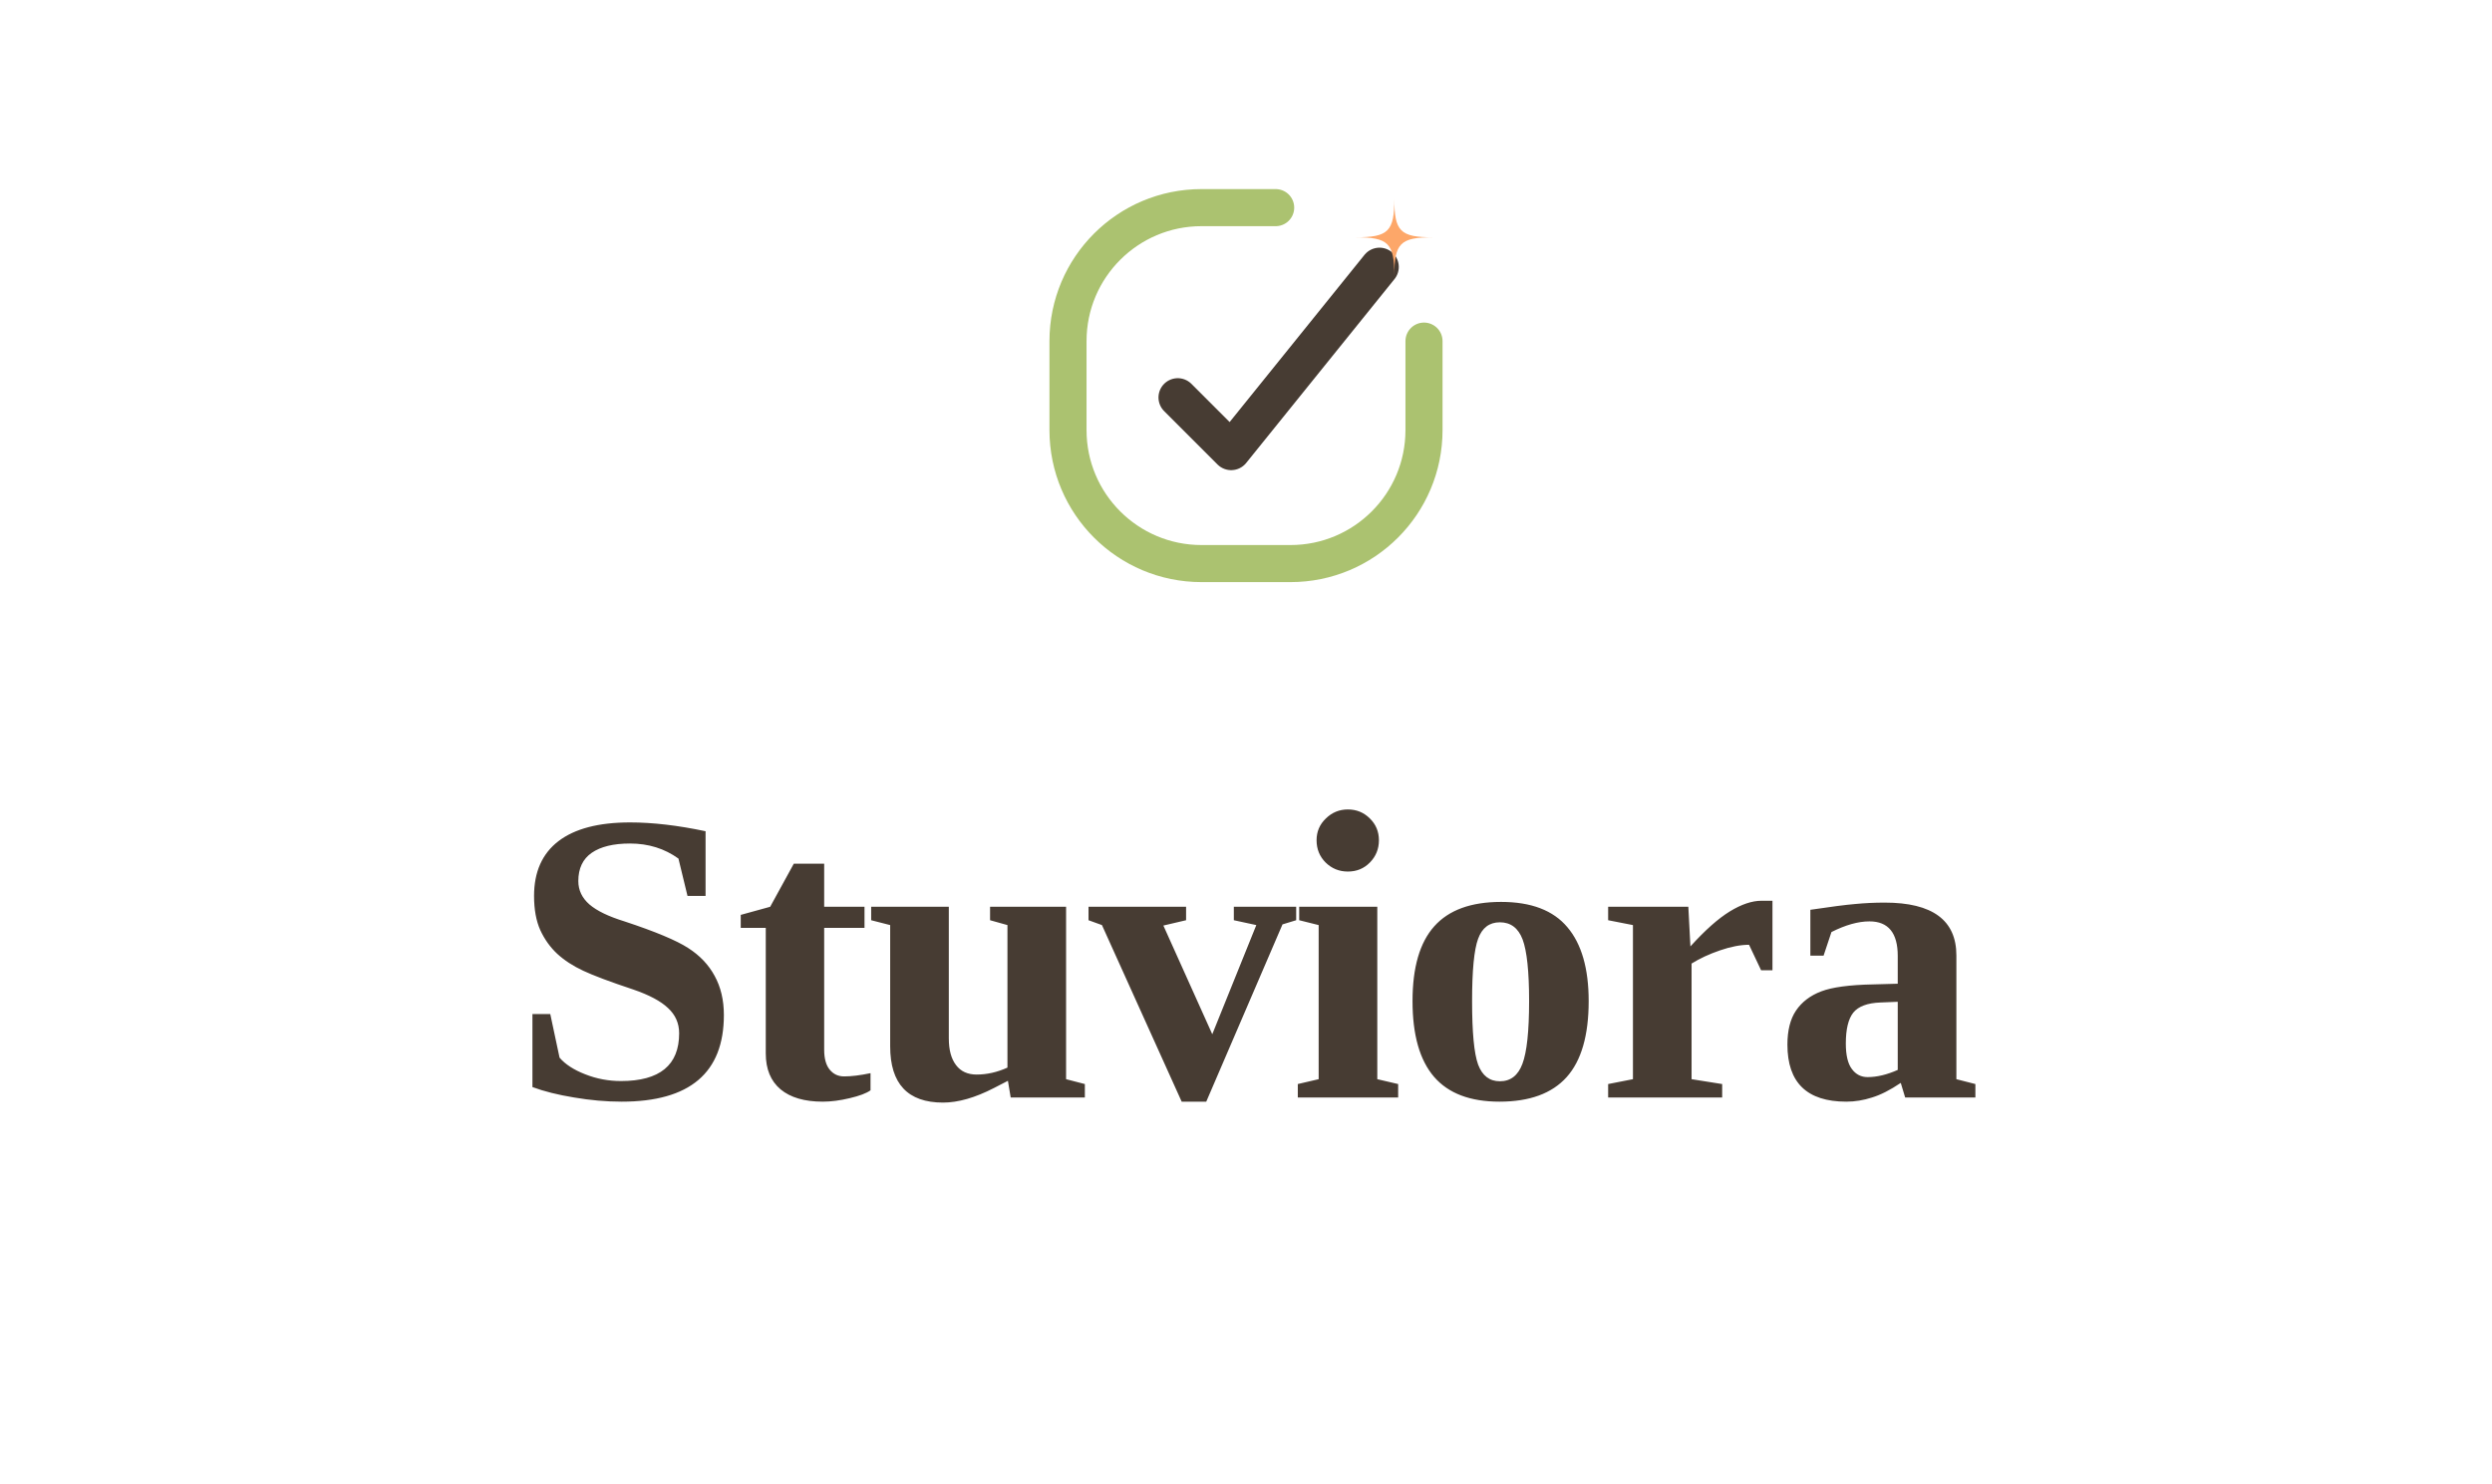
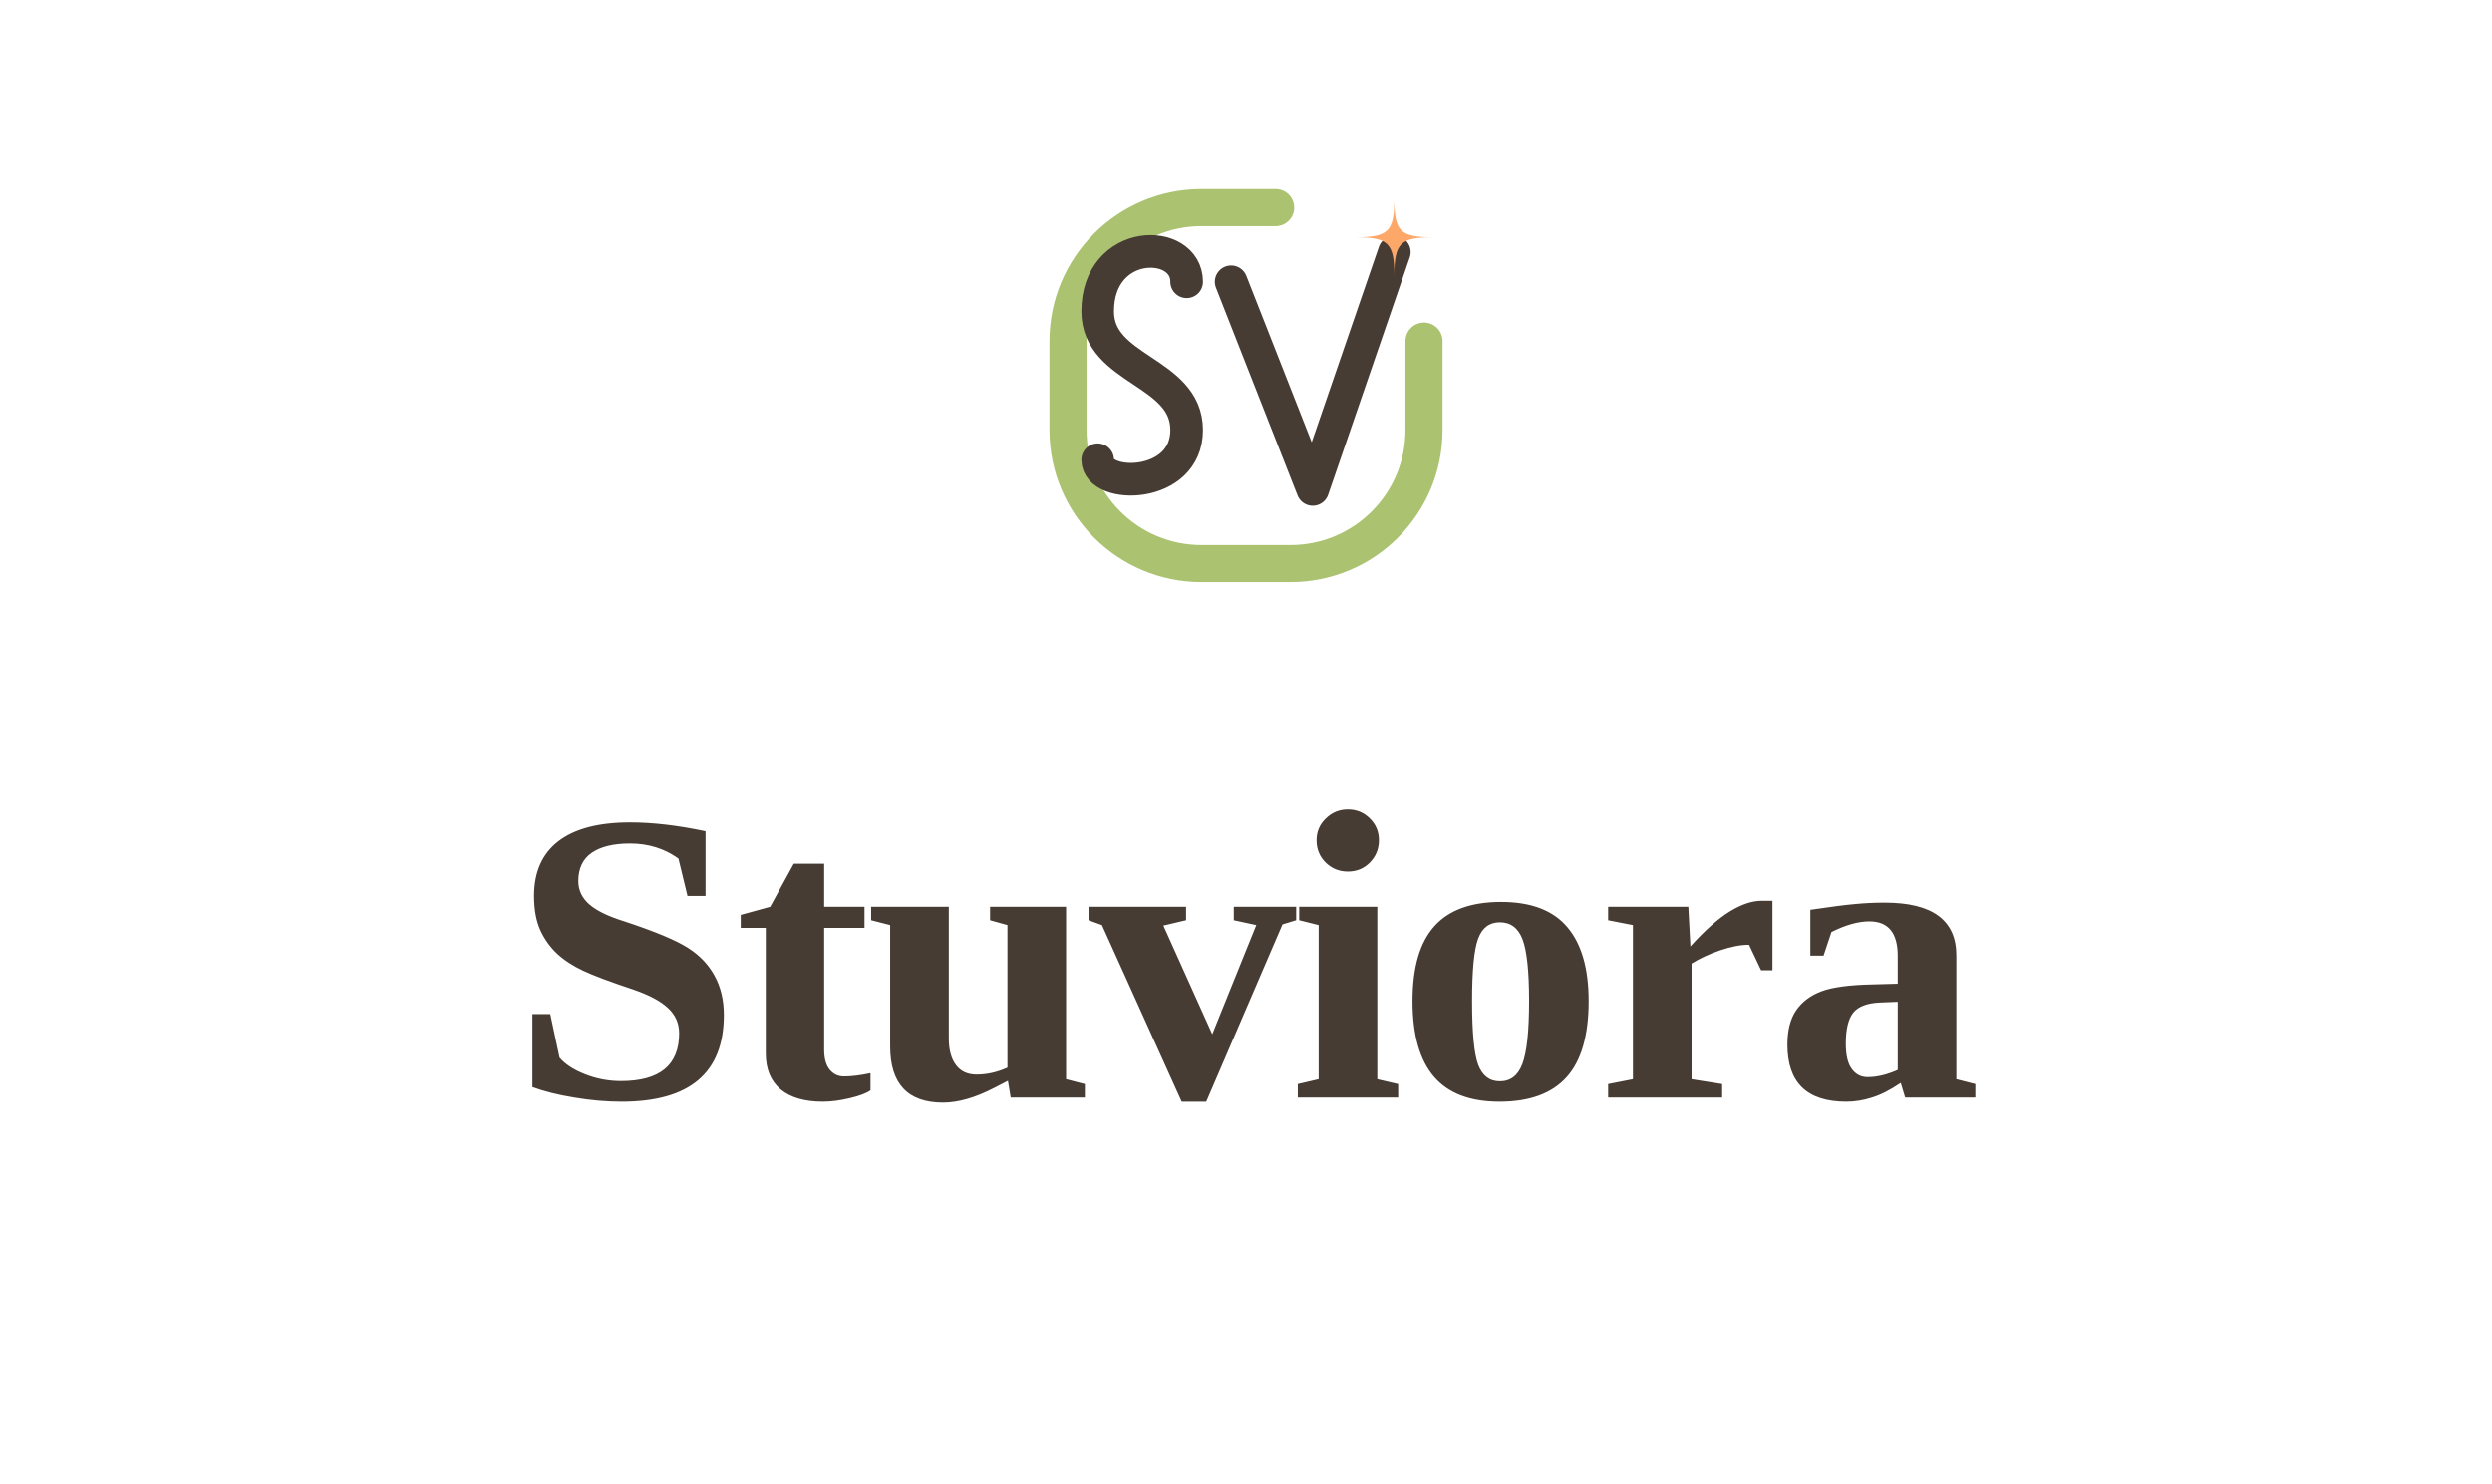
<svg xmlns="http://www.w3.org/2000/svg" viewBox="0 0 168 100" role="img" aria-label="Stuviora">
  <g transform="translate(68,10)">
    <path d="M28 13 V19 A9 9 0 0 1 19 28 H13 A9 9 0 0 1 4 19 V13 A9 9 0 0 1 13 4 H18" fill="none" stroke="#abc270" stroke-width="2.5" stroke-linecap="round" stroke-linejoin="round" />
-     <path d="M11.4 16.8 L15 20.4 L25 8" fill="none" stroke="#473c33" stroke-width="2.6" stroke-linecap="round" stroke-linejoin="round" />
+     <path d="M12 9 C12 6 6 6 6 11 C6 15 12 15 12 19 C12 23 6 23 6 21" fill="none" stroke="#473c33" stroke-width="2.2" stroke-linecap="round" stroke-linejoin="round" />
+     <path d="M15 9 L20.5 23 L26 7" fill="none" stroke="#473c33" stroke-width="2.2" stroke-linecap="round" stroke-linejoin="round" />
    <path d="M26 3.4 C26 5.6 26.4 6 28.6 6 C26.4 6 26 6.4 26 8.6 C26 6.4 25.6 6 23.4 6 C25.6 6 26 5.6 26 3.4 Z" fill="#fda769" />
  </g>
  <text x="84" y="74" text-anchor="middle" font-family="Fraunces, Georgia, 'Times New Roman', serif" font-size="28" font-weight="600" letter-spacing="-0.5" fill="#473c33">Stuviora</text>
</svg>
